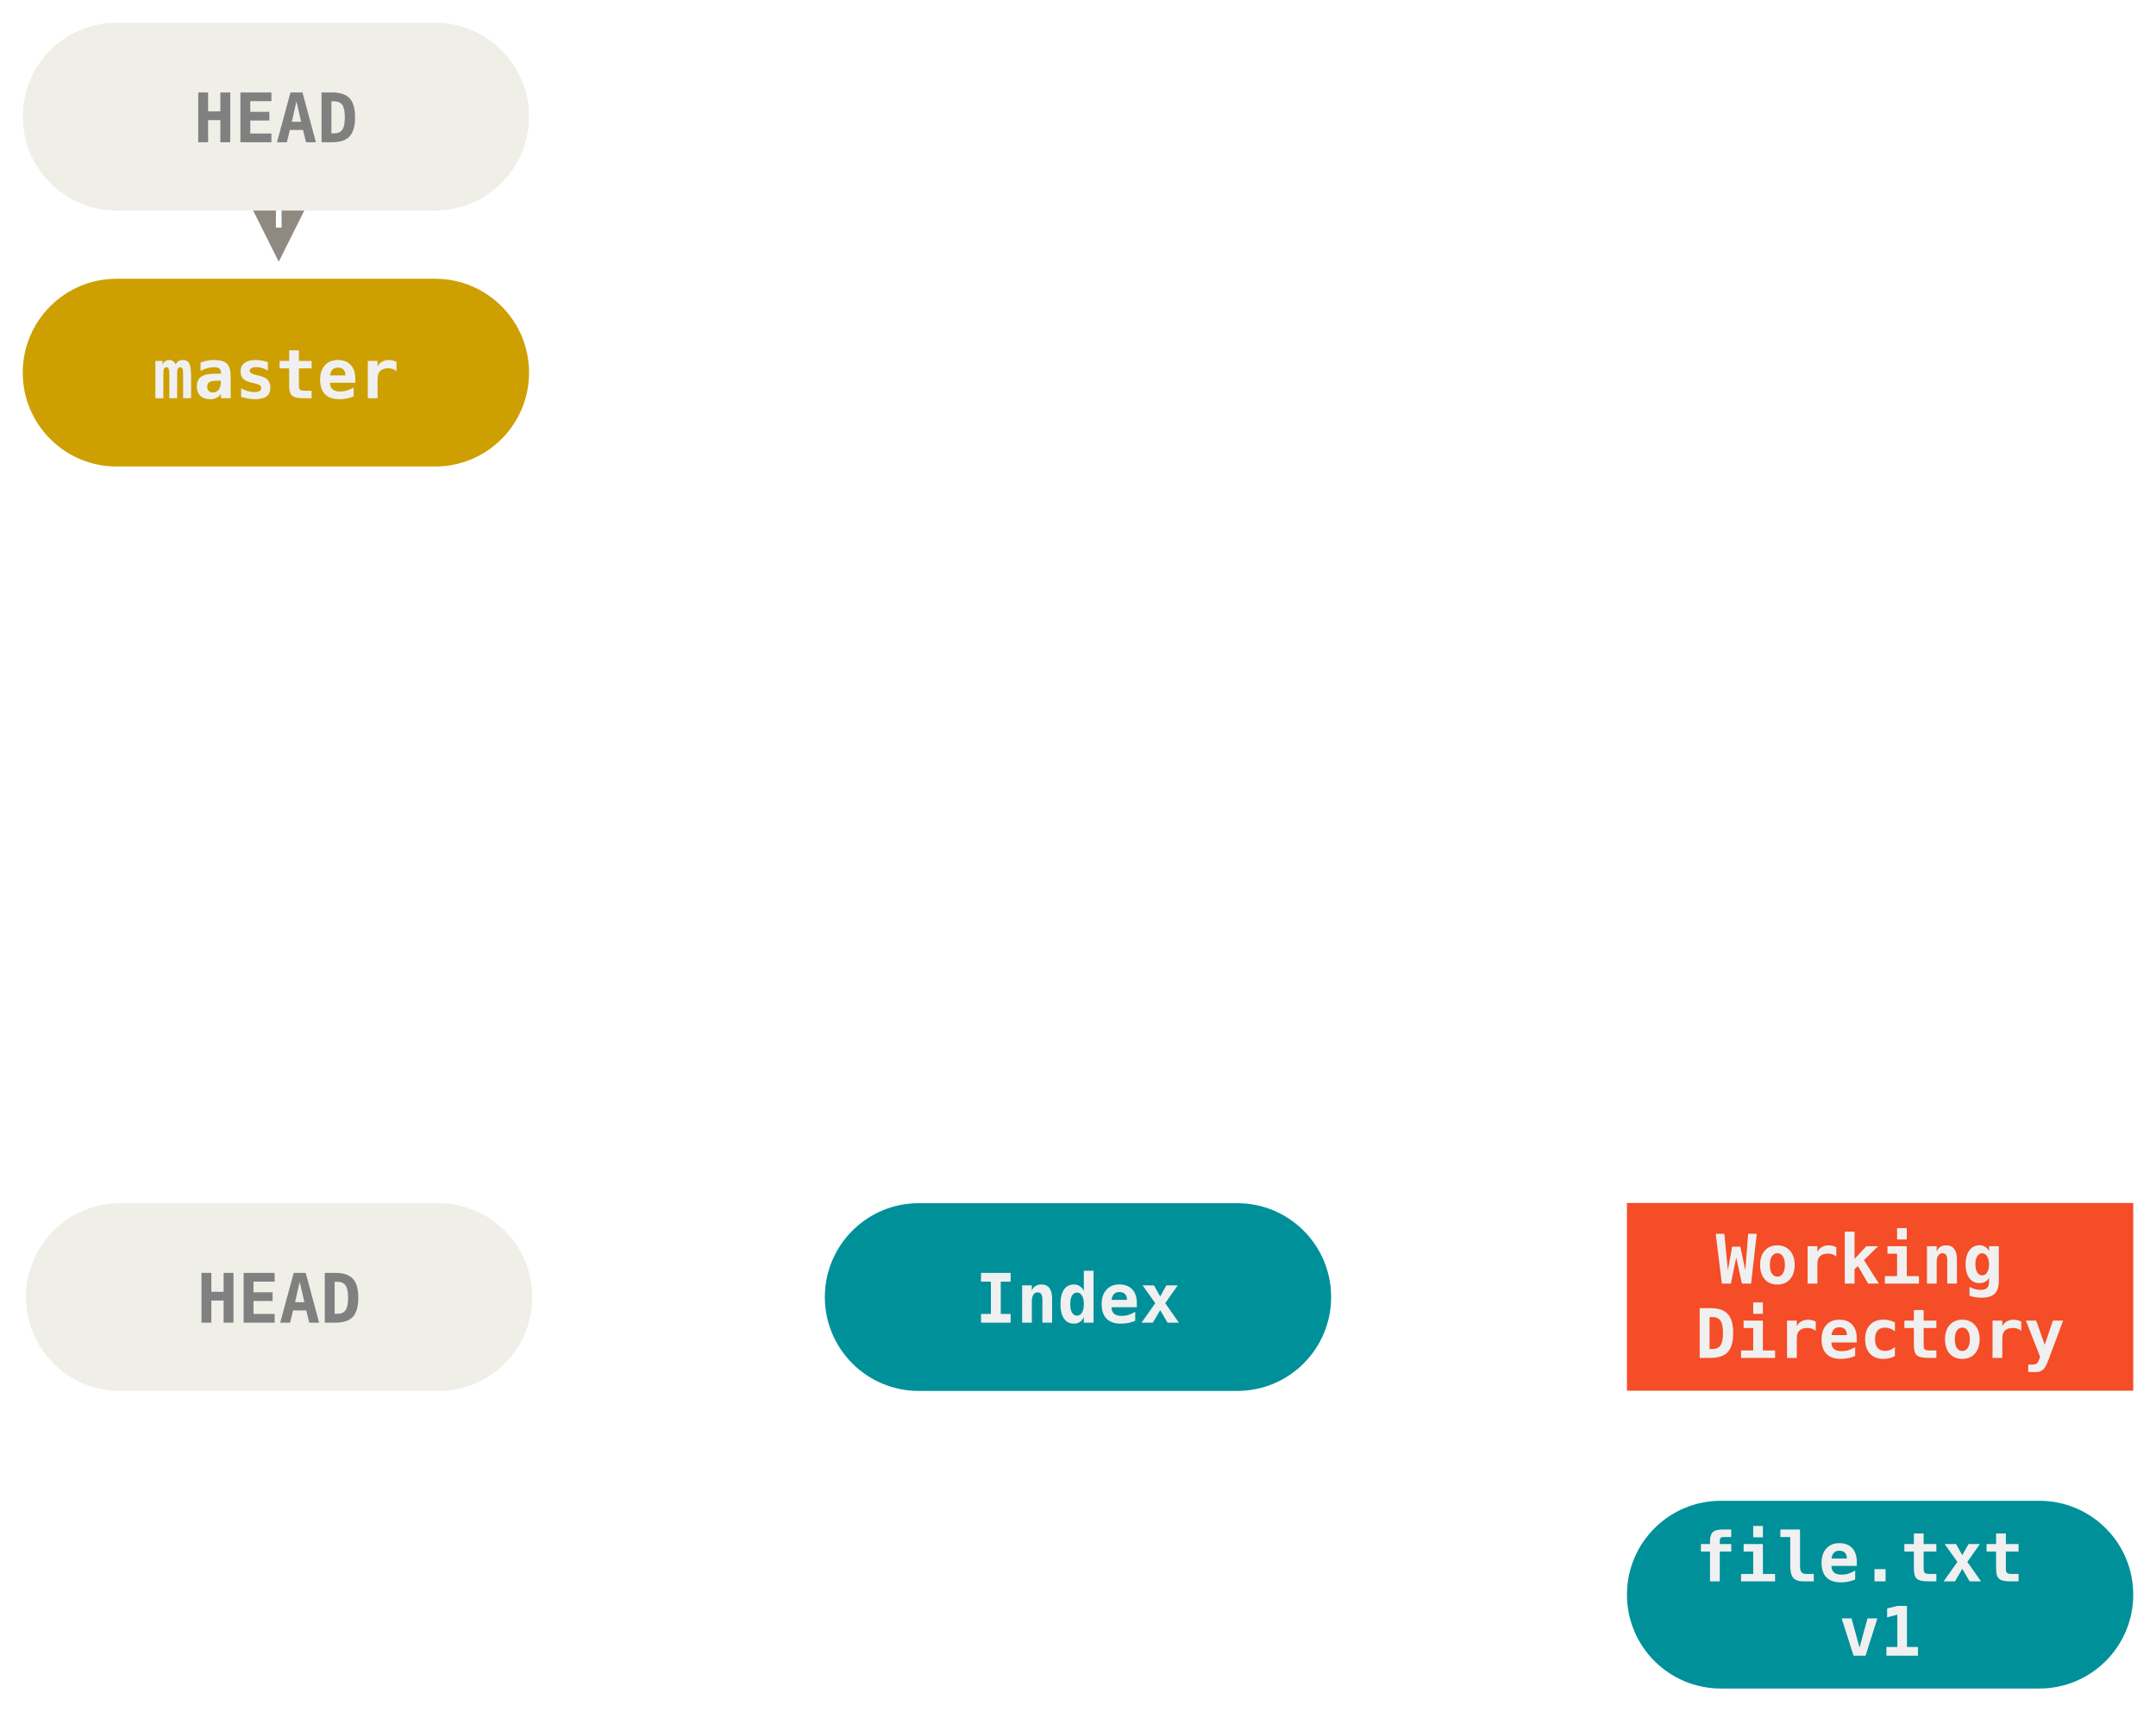
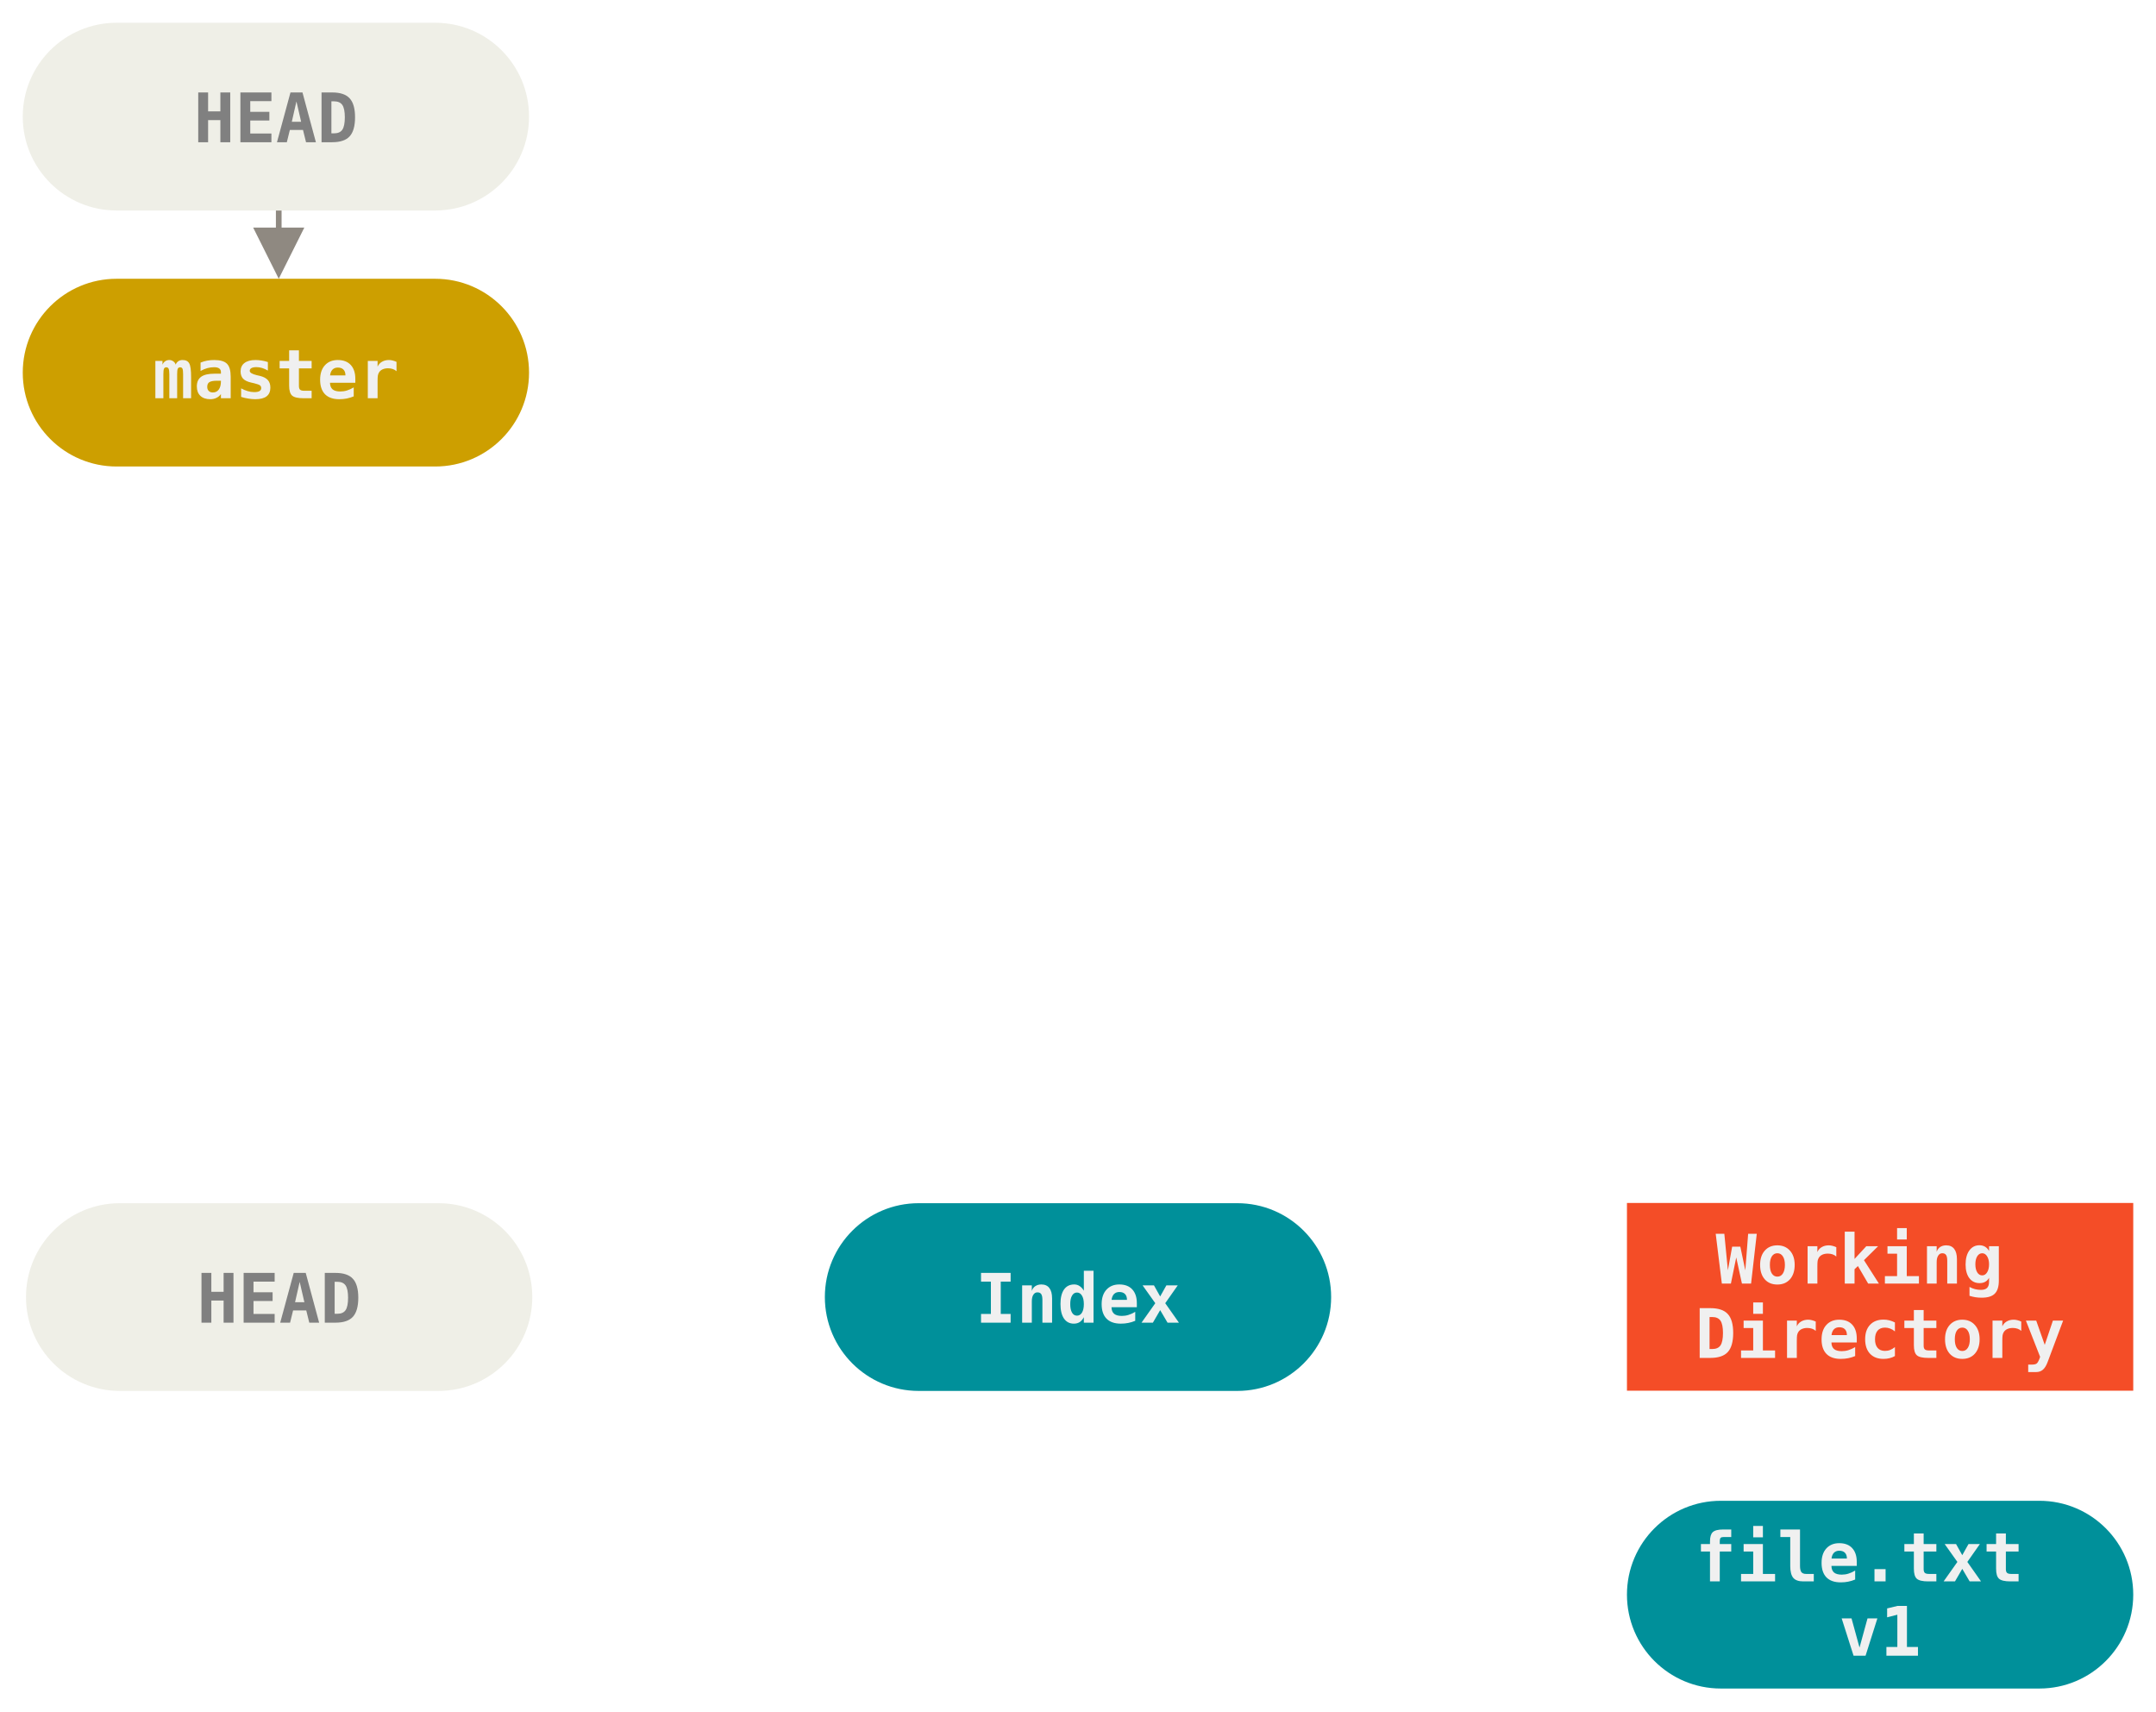
<svg xmlns="http://www.w3.org/2000/svg" version="1.1" width="758" height="601.6" viewBox="0 0 379 300.8">
-   <path d="m48.5 37v3h1v-3h4l-4.5 9-4.5-9z" fill="#8f8981" />
+   <path d="m48.5 40v-3h1v3h4l-4.5 9-4.5-9h4z" fill="#8f8981" />
  <g>
    <rect x="145" y="211.49" width="89" height="33" rx="16.5" ry="16.5" fill="#00909a" />
    <text font-size="12px" font-weight="700" font-family="'JetBrains Mono', 'Source Code Pro', monospace" text-anchor="middle">
      <tspan x="189.5" y="232.49" fill="#f0f0f0">Index</tspan>
    </text>
  </g>
  <g>
    <rect x="4.57" y="211.49" width="89" height="33" rx="16.5" ry="16.5" fill="#efefe7" />
    <text font-size="12px" font-weight="700" font-family="'JetBrains Mono', 'Source Code Pro', monospace" text-anchor="middle">
      <tspan x="49.07" y="232.49" fill="gray">HEAD</tspan>
    </text>
  </g>
  <g>
    <rect x="286" y="263.8" width="89" height="33" rx="16.5" ry="16.5" fill="#00909a" />
    <text font-size="12px" font-weight="700" font-family="'JetBrains Mono', 'Source Code Pro', monospace" text-anchor="middle">
      <tspan x="330.5" y="277.965" fill="#f0f0f0">file.txt</tspan>
      <tspan x="330.5" dy="13.07" fill="#f0f0f0">v1</tspan>
    </text>
  </g>
  <g>
    <rect x="286" y="211.45" width="89" height="33" fill="#f44d27" />
    <text font-size="12px" font-weight="700" font-family="'JetBrains Mono', 'Source Code Pro', monospace" text-anchor="middle">
      <tspan x="330.5" y="225.615" fill="#f0f0f0">Working</tspan>
      <tspan x="330.5" dy="13.07" fill="#f0f0f0">Directory</tspan>
    </text>
  </g>
  <g>
    <rect x="4" y="4" width="89" height="33" rx="16.5" ry="16.5" fill="#efefe7" />
    <text font-size="12px" font-weight="700" font-family="'JetBrains Mono', 'Source Code Pro', monospace" text-anchor="middle">
      <tspan x="48.5" y="25" fill="gray">HEAD</tspan>
    </text>
  </g>
  <g>
    <rect x="4" y="49" width="89" height="33" rx="16.5" ry="16.5" fill="#cd9f00" />
    <text font-size="12px" font-weight="700" font-family="'JetBrains Mono', 'Source Code Pro', monospace" text-anchor="middle">
      <tspan x="48.5" y="70" fill="#f0f0f0">master</tspan>
    </text>
  </g>
</svg>
